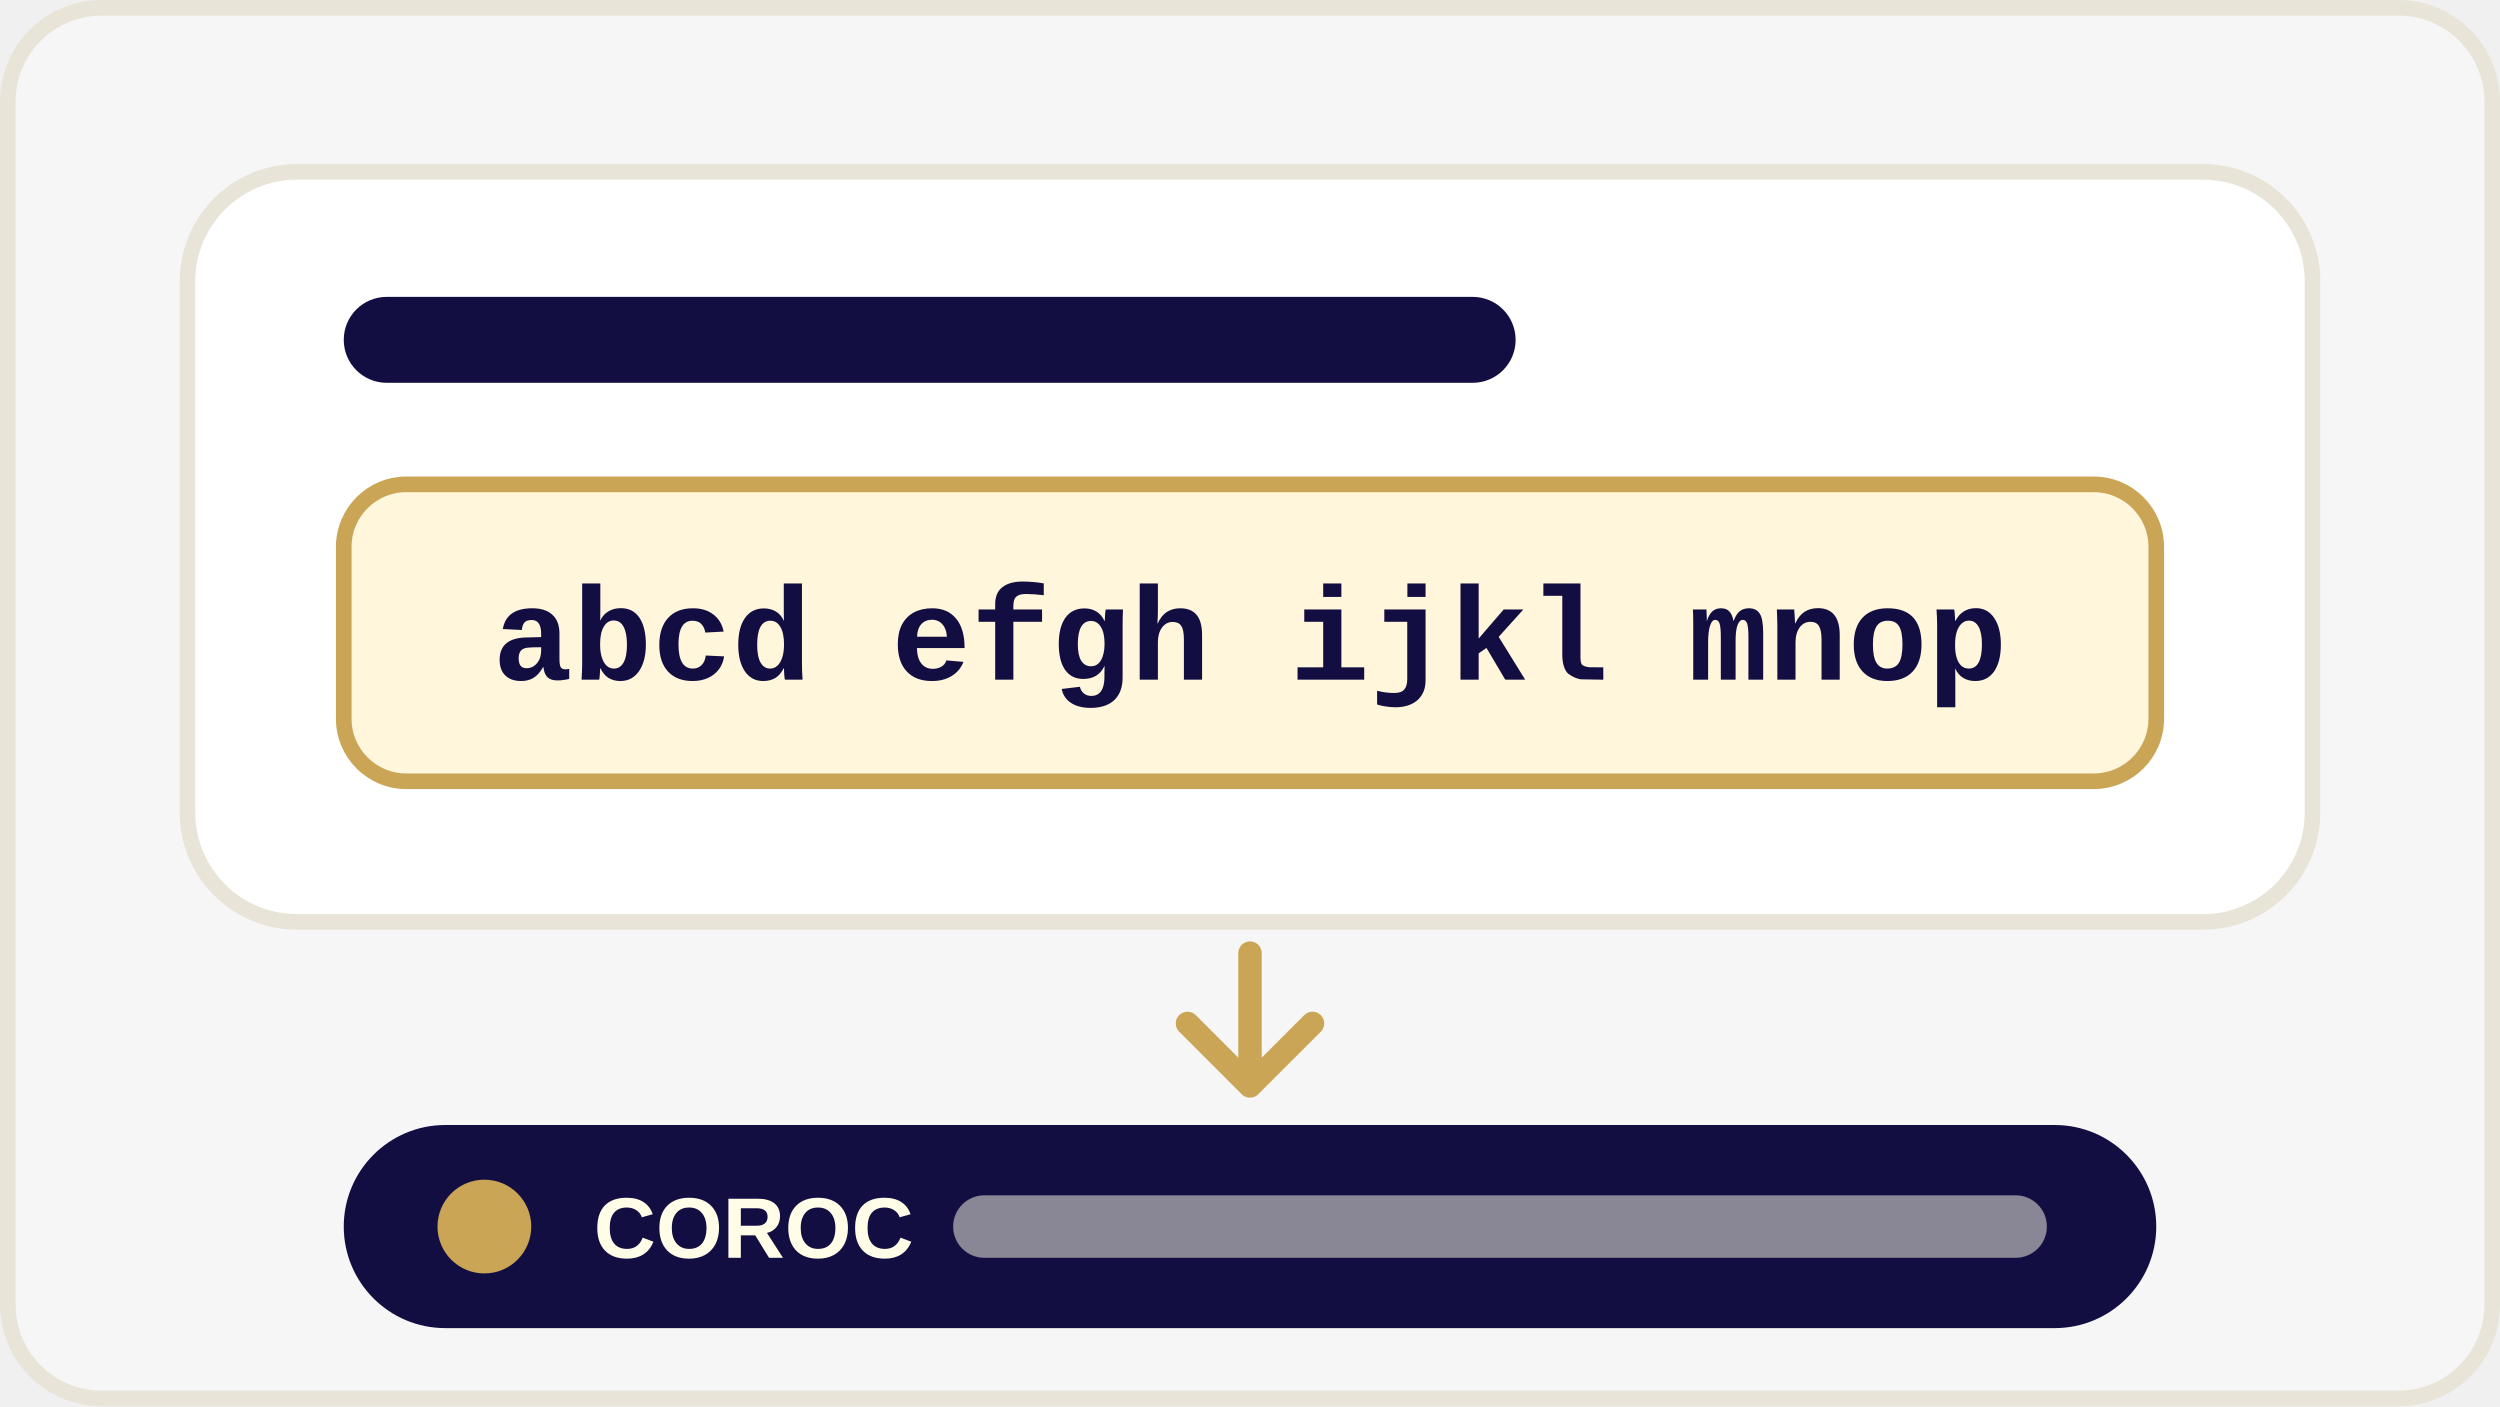
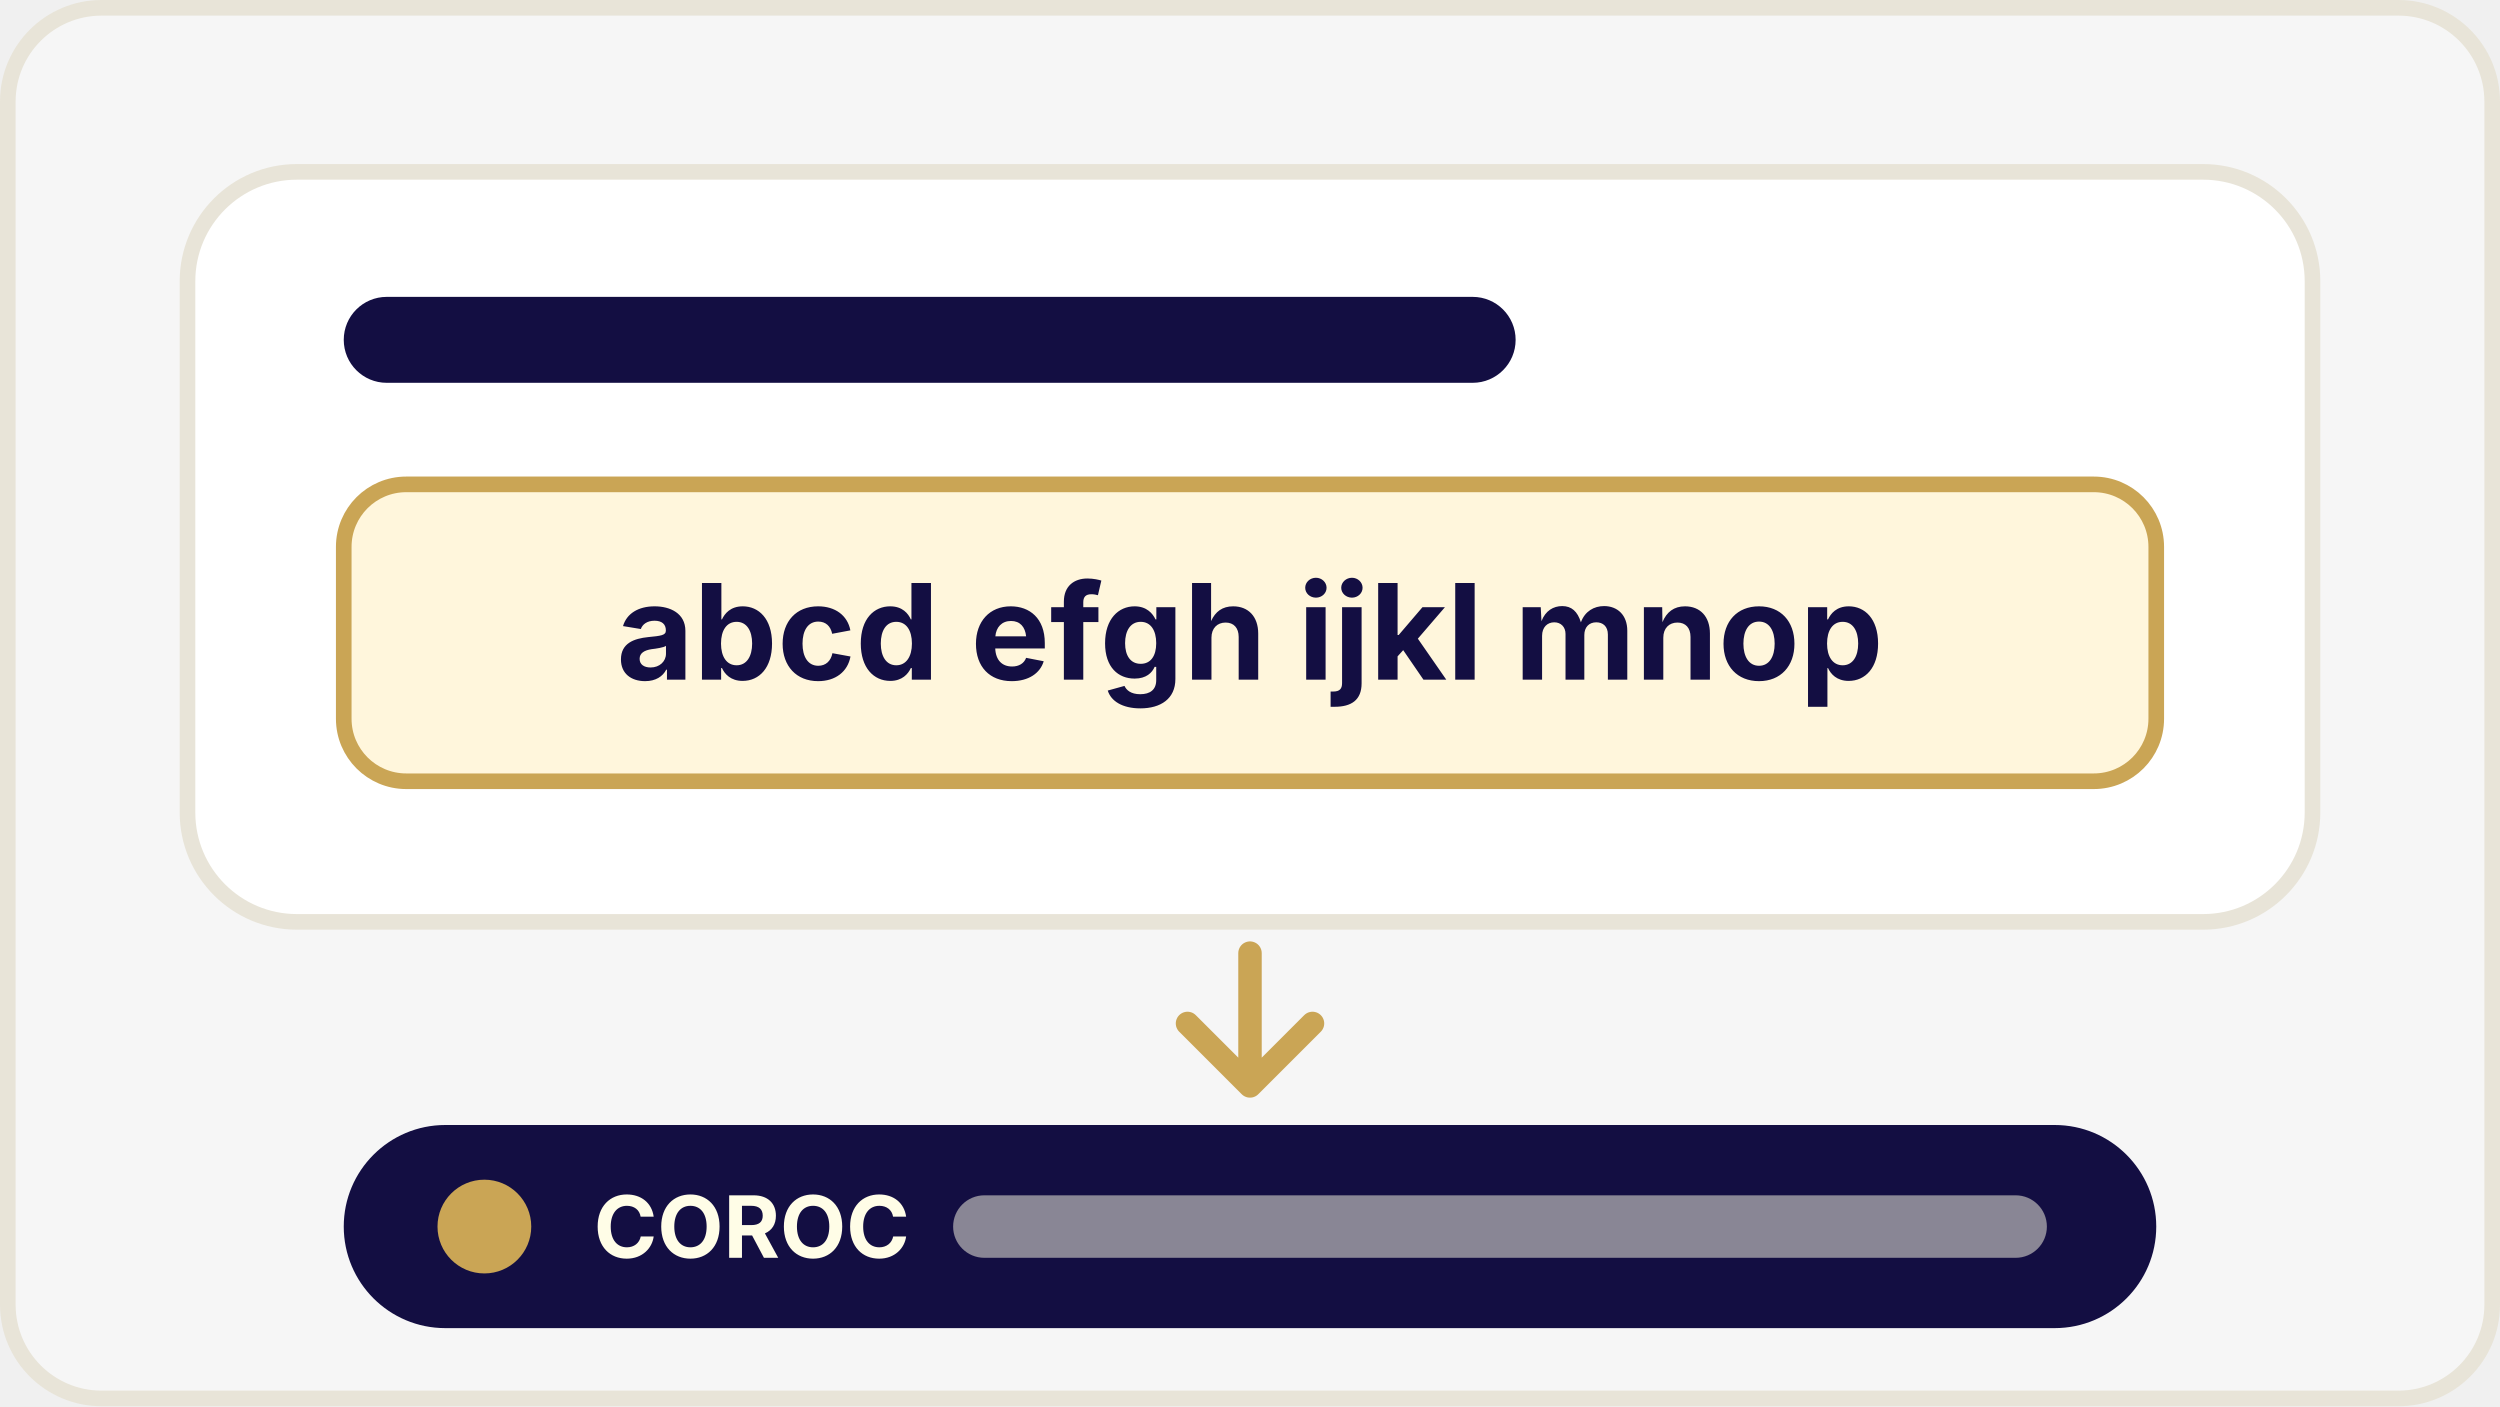
<svg xmlns="http://www.w3.org/2000/svg" viewBox="0 0 320 180" width="320" height="180">
  <rect x="1" y="1" width="318" height="178" rx="12" fill="#F6F6F6" stroke="#E8E4D8" stroke-width="2" />
  <rect x="24" y="22" width="272" height="96" rx="14" fill="#FFFFFF" stroke="#E8E4D8" stroke-width="2" />
  <rect x="44" y="38" width="150" height="11" rx="5.5" fill="#130E42" />
  <rect x="44" y="62" width="232" height="38" rx="8" fill="#FFF6DC" stroke="#CAA555" stroke-width="2" />
-   <text x="160" y="87" text-anchor="middle" font-family="Consolas, 'Courier New', monospace" font-size="17" font-weight="bold" fill="#130E42">abcd efgh ijkl mnop</text>
+   <text x="160" y="87" text-anchor="middle" font-family="Inter" font-size="17" font-weight="bold" fill="#130E42">abcd efgh ijkl mnop</text>
  <path d="M160 122 v16 M152 131 l8 8 l8 -8" stroke="#CAA555" stroke-width="3" fill="none" stroke-linecap="round" stroke-linejoin="round" />
  <rect x="44" y="144" width="232" height="26" rx="13" fill="#130E42" />
  <circle cx="62" cy="157" r="6" fill="#CAA555" />
-   <text x="76" y="161" font-family="Arial, sans-serif" font-size="11" font-weight="bold" fill="#FFFDE7">COROC</text>
+   <text x="76" y="161" font-family="Inter" font-size="11" font-weight="bold" fill="#FFFDE7">COROC</text>
  <rect x="122" y="153" width="140" height="8" rx="4" fill="#FFFDE7" opacity="0.5" />
</svg>
